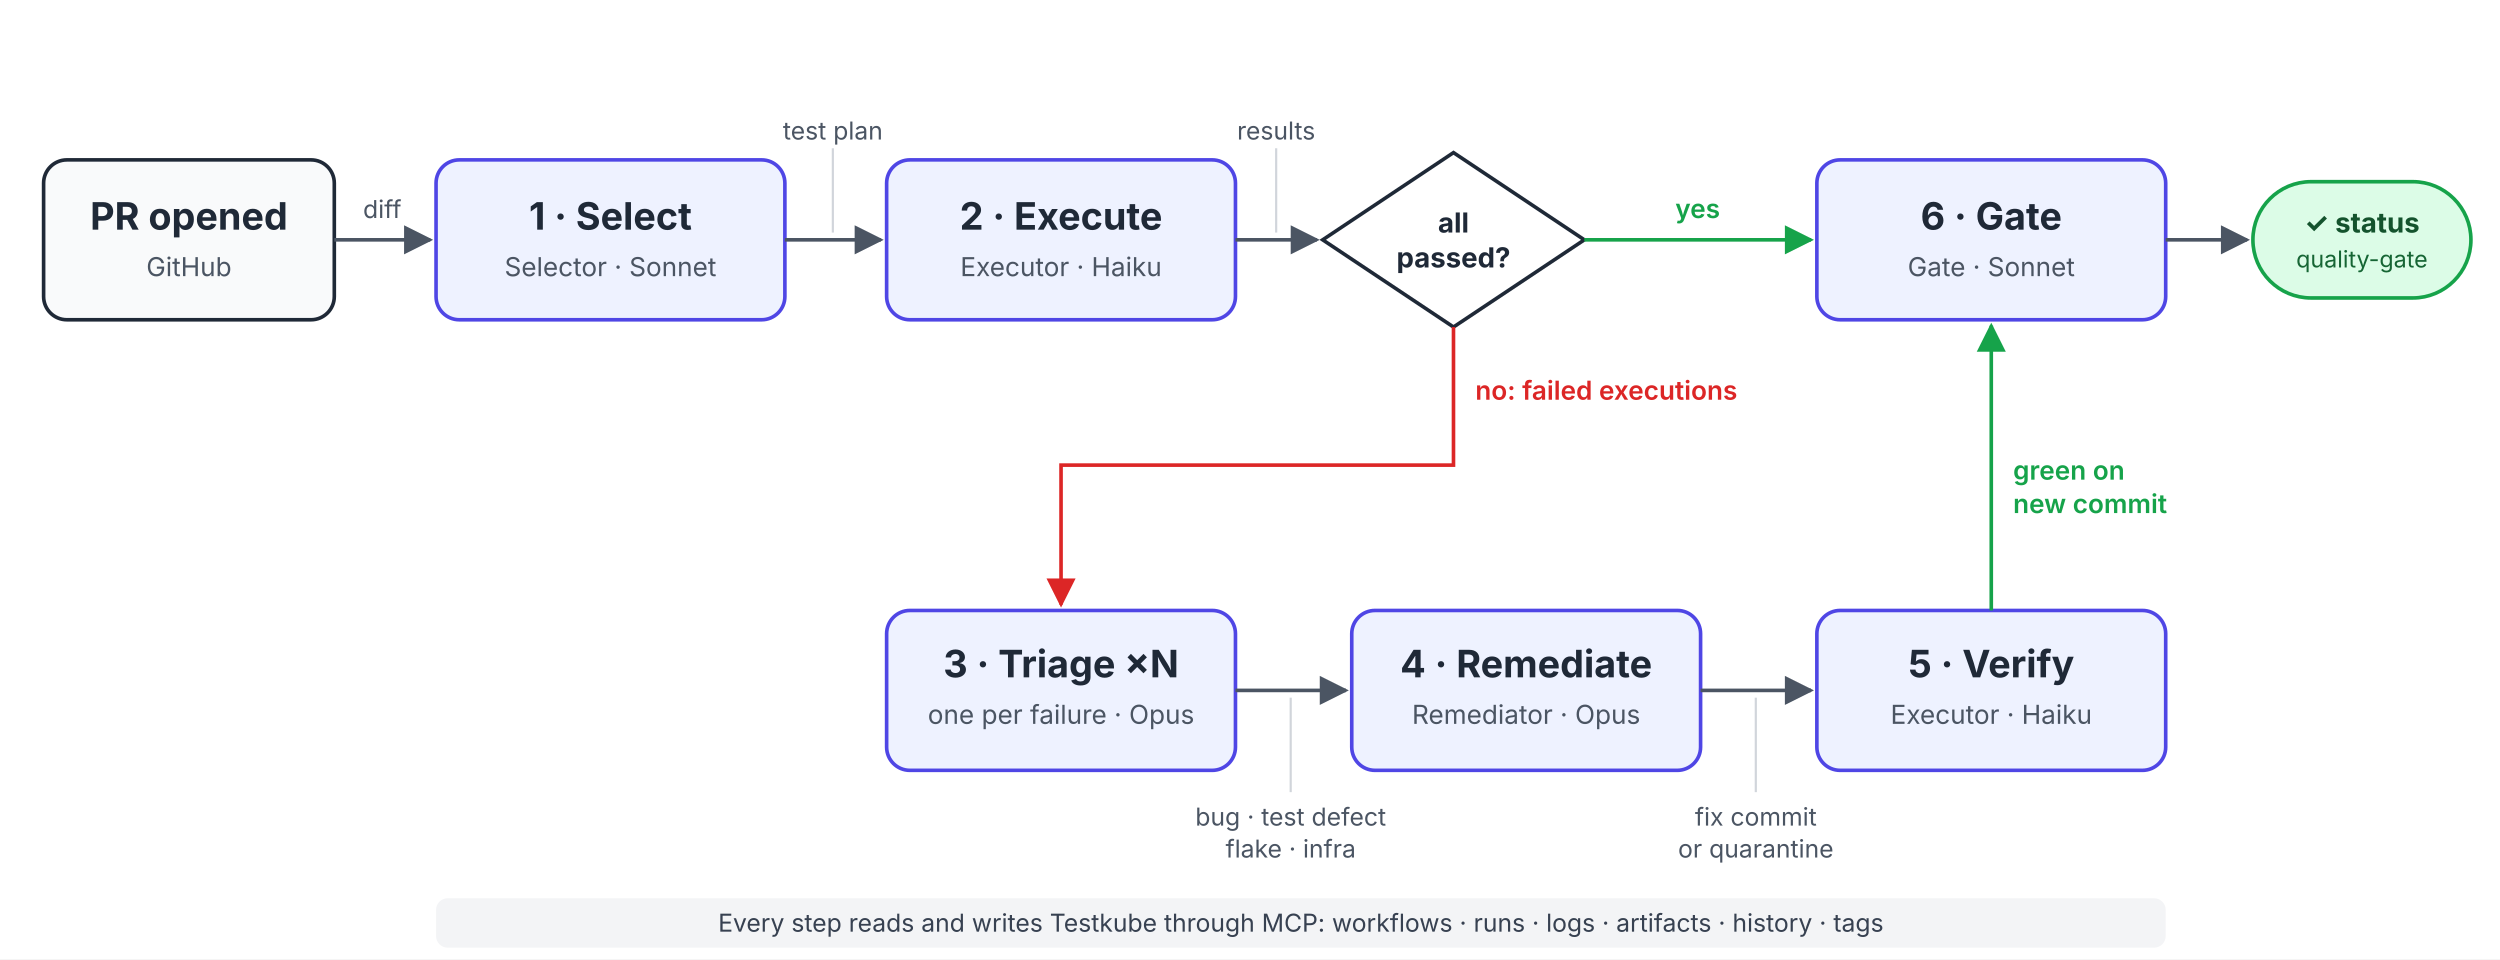
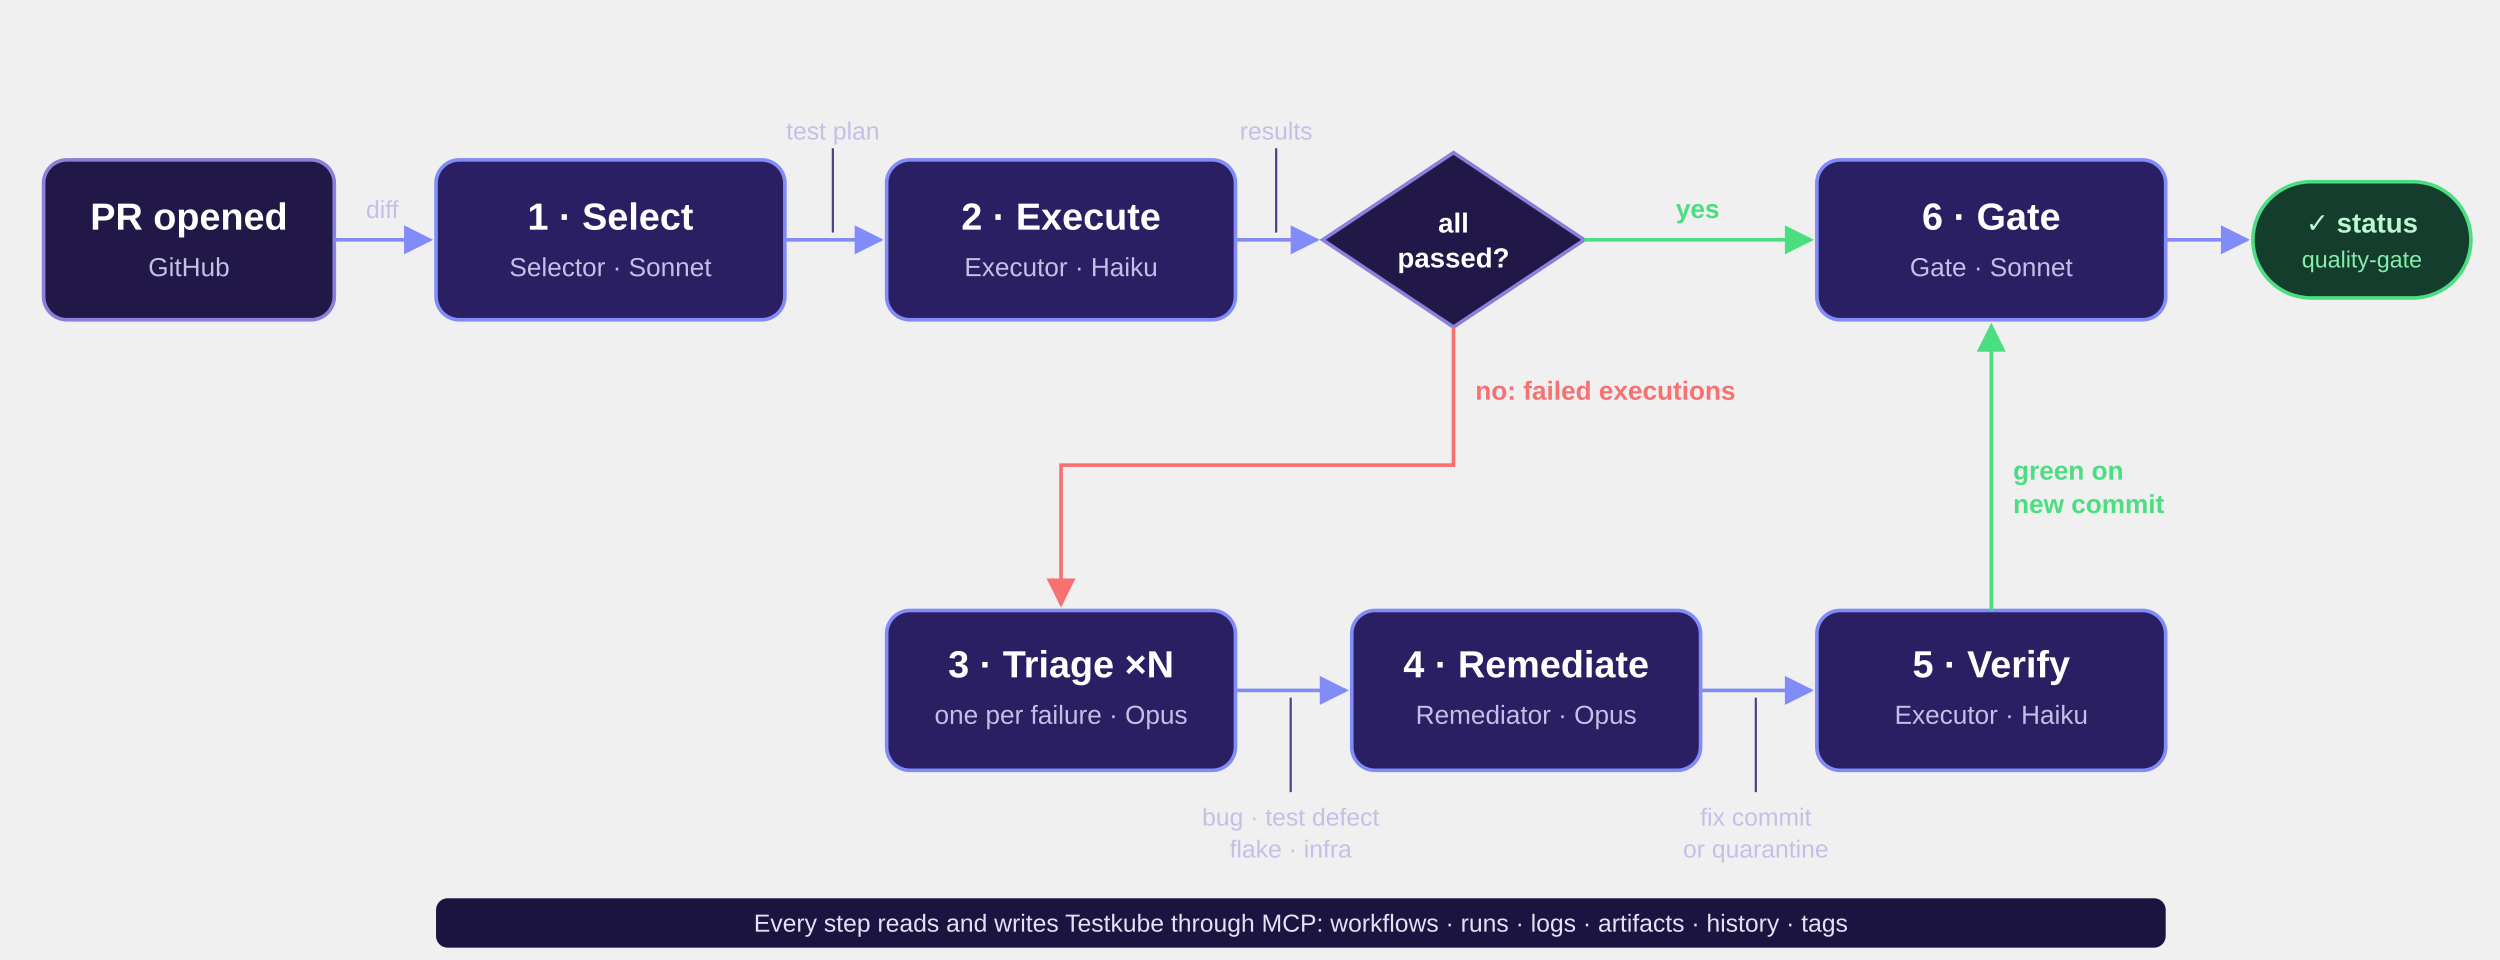
- <svg xmlns="http://www.w3.org/2000/svg" viewBox="0 0 1720 660" role="img" aria-label="The PR quality loop: the Selector plans which Testkube workflows to run, the Executor runs them on Kubernetes; if anything fails, one Triage agent per failure classifies it, the Remediator fixes the code or quarantines a flake, the Executor verifies on the new commit, and the Gate sets the PR status check." font-family="Inter, 'Helvetica Neue', Arial, sans-serif">
+ <svg xmlns="http://www.w3.org/2000/svg" viewBox="0 0 1720 660" role="img" aria-label="The PR quality loop: the Selector plans which Testkube workflows to run, the Executor runs them on Kubernetes; if anything fails, one Triage agent per failure classifies it, the Remediator fixes the code or quarantines a flake, the Executor verifies on the new commit, and the Gate sets the PR status check." font-family="Nunito, 'Helvetica Neue', Arial, sans-serif">
  <defs>
    <marker id="arrow" viewBox="0 0 10 10" refX="9" refY="5" markerWidth="8" markerHeight="8" orient="auto-start-reverse">
-       <path d="M0,0 L10,5 L0,10 z" fill="#4b5563" />
+       <path d="M0,0 L10,5 L0,10 z" fill="#818CF8" />
    </marker>
    <marker id="arrow-red" viewBox="0 0 10 10" refX="9" refY="5" markerWidth="8" markerHeight="8" orient="auto">
-       <path d="M0,0 L10,5 L0,10 z" fill="#dc2626" />
+       <path d="M0,0 L10,5 L0,10 z" fill="#F87171" />
    </marker>
    <marker id="arrow-green" viewBox="0 0 10 10" refX="9" refY="5" markerWidth="8" markerHeight="8" orient="auto">
-       <path d="M0,0 L10,5 L0,10 z" fill="#16a34a" />
+       <path d="M0,0 L10,5 L0,10 z" fill="#4ADE80" />
    </marker>
  </defs>
-   <rect width="1720" height="660" fill="#ffffff" />
-   <rect x="30" y="110" width="200" height="110" rx="16" fill="#f9fafb" stroke="#1f2937" stroke-width="2.5" />
-   <text x="130" y="158" text-anchor="middle" font-size="26" font-weight="700" fill="#1f2937">PR opened</text>
-   <text x="130" y="190" text-anchor="middle" font-size="18" fill="#4b5563">GitHub</text>
-   <rect x="300" y="110" width="240" height="110" rx="16" fill="#eef2ff" stroke="#4f46e5" stroke-width="2.5" />
-   <text x="420" y="158" text-anchor="middle" font-size="26" font-weight="700" fill="#1f2937">1 · Select</text>
-   <text x="420" y="190" text-anchor="middle" font-size="18" fill="#4b5563">Selector · Sonnet</text>
-   <rect x="610" y="110" width="240" height="110" rx="16" fill="#eef2ff" stroke="#4f46e5" stroke-width="2.5" />
-   <text x="730" y="158" text-anchor="middle" font-size="26" font-weight="700" fill="#1f2937">2 · Execute</text>
-   <text x="730" y="190" text-anchor="middle" font-size="18" fill="#4b5563">Executor · Haiku</text>
-   <polygon points="1000,105 1090,165 1000,225 910,165" fill="#ffffff" stroke="#1f2937" stroke-width="2.5" />
-   <text x="1000" y="160" text-anchor="middle" font-size="19" font-weight="700" fill="#1f2937">all</text>
-   <text x="1000" y="184" text-anchor="middle" font-size="19" font-weight="700" fill="#1f2937">passed?</text>
-   <rect x="1250" y="110" width="240" height="110" rx="16" fill="#eef2ff" stroke="#4f46e5" stroke-width="2.5" />
-   <text x="1370" y="158" text-anchor="middle" font-size="26" font-weight="700" fill="#1f2937">6 · Gate</text>
-   <text x="1370" y="190" text-anchor="middle" font-size="18" fill="#4b5563">Gate · Sonnet</text>
-   <rect x="1550" y="125" width="150" height="80" rx="40" fill="#dcfce7" stroke="#16a34a" stroke-width="2.5" />
-   <text x="1625" y="160" text-anchor="middle" font-size="19" font-weight="700" fill="#14532d">✓ status</text>
-   <text x="1625" y="184" text-anchor="middle" font-size="16" fill="#166534">quality-gate</text>
-   <rect x="610" y="420" width="240" height="110" rx="16" fill="#eef2ff" stroke="#4f46e5" stroke-width="2.5" />
-   <text x="730" y="466" text-anchor="middle" font-size="26" font-weight="700" fill="#1f2937">3 · Triage ×N</text>
-   <text x="730" y="498" text-anchor="middle" font-size="18" fill="#4b5563">one per failure · Opus</text>
-   <rect x="930" y="420" width="240" height="110" rx="16" fill="#eef2ff" stroke="#4f46e5" stroke-width="2.5" />
-   <text x="1050" y="466" text-anchor="middle" font-size="26" font-weight="700" fill="#1f2937">4 · Remediate</text>
-   <text x="1050" y="498" text-anchor="middle" font-size="18" fill="#4b5563">Remediator · Opus</text>
-   <rect x="1250" y="420" width="240" height="110" rx="16" fill="#eef2ff" stroke="#4f46e5" stroke-width="2.5" />
-   <text x="1370" y="466" text-anchor="middle" font-size="26" font-weight="700" fill="#1f2937">5 · Verify</text>
-   <text x="1370" y="498" text-anchor="middle" font-size="18" fill="#4b5563">Executor · Haiku</text>
-   <line x1="230" y1="165" x2="296" y2="165" stroke="#4b5563" stroke-width="2.5" marker-end="url(#arrow)" />
-   <text x="263" y="150" text-anchor="middle" font-size="17" fill="#4b5563">diff</text>
-   <line x1="540" y1="165" x2="606" y2="165" stroke="#4b5563" stroke-width="2.5" marker-end="url(#arrow)" />
-   <text x="573" y="96" text-anchor="middle" font-size="17" fill="#4b5563">test plan</text>
-   <line x1="573" y1="102" x2="573" y2="160" stroke="#d1d5db" stroke-width="1.5" />
-   <line x1="850" y1="165" x2="906" y2="165" stroke="#4b5563" stroke-width="2.5" marker-end="url(#arrow)" />
-   <text x="878" y="96" text-anchor="middle" font-size="17" fill="#4b5563">results</text>
-   <line x1="878" y1="102" x2="878" y2="160" stroke="#d1d5db" stroke-width="1.5" />
-   <line x1="1090" y1="165" x2="1246" y2="165" stroke="#16a34a" stroke-width="2.5" marker-end="url(#arrow-green)" />
-   <text x="1168" y="150" text-anchor="middle" font-size="18" font-weight="600" fill="#16a34a">yes</text>
-   <line x1="1490" y1="165" x2="1546" y2="165" stroke="#4b5563" stroke-width="2.5" marker-end="url(#arrow)" />
-   <polyline points="1000,225 1000,320 730,320 730,416" fill="none" stroke="#dc2626" stroke-width="2.5" marker-end="url(#arrow-red)" />
-   <text x="1015" y="275" font-size="18" font-weight="600" fill="#dc2626">no: failed executions</text>
-   <line x1="850" y1="475" x2="926" y2="475" stroke="#4b5563" stroke-width="2.5" marker-end="url(#arrow)" />
-   <text x="888" y="568" text-anchor="middle" font-size="17" fill="#4b5563">bug · test defect</text>
-   <text x="888" y="590" text-anchor="middle" font-size="17" fill="#4b5563">flake · infra</text>
-   <line x1="888" y1="545" x2="888" y2="480" stroke="#d1d5db" stroke-width="1.5" />
-   <line x1="1170" y1="475" x2="1246" y2="475" stroke="#4b5563" stroke-width="2.5" marker-end="url(#arrow)" />
-   <text x="1208" y="568" text-anchor="middle" font-size="17" fill="#4b5563">fix commit</text>
-   <text x="1208" y="590" text-anchor="middle" font-size="17" fill="#4b5563">or quarantine</text>
-   <line x1="1208" y1="545" x2="1208" y2="480" stroke="#d1d5db" stroke-width="1.5" />
-   <line x1="1370" y1="420" x2="1370" y2="224" stroke="#16a34a" stroke-width="2.5" marker-end="url(#arrow-green)" />
-   <text x="1385" y="330" font-size="18" font-weight="600" fill="#16a34a">green on</text>
-   <text x="1385" y="353" font-size="18" font-weight="600" fill="#16a34a">new commit</text>
-   <rect x="300" y="618" width="1190" height="34" rx="8" fill="#f3f4f6" />
-   <text x="895" y="641" text-anchor="middle" font-size="17" fill="#374151">Every step reads and writes Testkube through MCP: workflows · runs · logs · artifacts · history · tags</text>
+   <rect x="30" y="110" width="200" height="110" rx="16" fill="#221848" stroke="#8B80D9" stroke-width="2.5" />
+   <text x="130" y="158" text-anchor="middle" font-size="26" font-weight="700" fill="#FFFFFF">PR opened</text>
+   <text x="130" y="190" text-anchor="middle" font-size="18" fill="#C4BFE6">GitHub</text>
+   <rect x="300" y="110" width="240" height="110" rx="16" fill="#2B1F63" stroke="#818CF8" stroke-width="2.5" />
+   <text x="420" y="158" text-anchor="middle" font-size="26" font-weight="700" fill="#FFFFFF">1 · Select</text>
+   <text x="420" y="190" text-anchor="middle" font-size="18" fill="#C4BFE6">Selector · Sonnet</text>
+   <rect x="610" y="110" width="240" height="110" rx="16" fill="#2B1F63" stroke="#818CF8" stroke-width="2.5" />
+   <text x="730" y="158" text-anchor="middle" font-size="26" font-weight="700" fill="#FFFFFF">2 · Execute</text>
+   <text x="730" y="190" text-anchor="middle" font-size="18" fill="#C4BFE6">Executor · Haiku</text>
+   <polygon points="1000,105 1090,165 1000,225 910,165" fill="#221848" stroke="#8B80D9" stroke-width="2.5" />
+   <text x="1000" y="160" text-anchor="middle" font-size="19" font-weight="700" fill="#FFFFFF">all</text>
+   <text x="1000" y="184" text-anchor="middle" font-size="19" font-weight="700" fill="#FFFFFF">passed?</text>
+   <rect x="1250" y="110" width="240" height="110" rx="16" fill="#2B1F63" stroke="#818CF8" stroke-width="2.5" />
+   <text x="1370" y="158" text-anchor="middle" font-size="26" font-weight="700" fill="#FFFFFF">6 · Gate</text>
+   <text x="1370" y="190" text-anchor="middle" font-size="18" fill="#C4BFE6">Gate · Sonnet</text>
+   <rect x="1550" y="125" width="150" height="80" rx="40" fill="#143D2E" stroke="#4ADE80" stroke-width="2.5" />
+   <text x="1625" y="160" text-anchor="middle" font-size="19" font-weight="700" fill="#BBF7D0">✓ status</text>
+   <text x="1625" y="184" text-anchor="middle" font-size="16" fill="#86EFAC">quality-gate</text>
+   <rect x="610" y="420" width="240" height="110" rx="16" fill="#2B1F63" stroke="#818CF8" stroke-width="2.5" />
+   <text x="730" y="466" text-anchor="middle" font-size="26" font-weight="700" fill="#FFFFFF">3 · Triage ×N</text>
+   <text x="730" y="498" text-anchor="middle" font-size="18" fill="#C4BFE6">one per failure · Opus</text>
+   <rect x="930" y="420" width="240" height="110" rx="16" fill="#2B1F63" stroke="#818CF8" stroke-width="2.5" />
+   <text x="1050" y="466" text-anchor="middle" font-size="26" font-weight="700" fill="#FFFFFF">4 · Remediate</text>
+   <text x="1050" y="498" text-anchor="middle" font-size="18" fill="#C4BFE6">Remediator · Opus</text>
+   <rect x="1250" y="420" width="240" height="110" rx="16" fill="#2B1F63" stroke="#818CF8" stroke-width="2.5" />
+   <text x="1370" y="466" text-anchor="middle" font-size="26" font-weight="700" fill="#FFFFFF">5 · Verify</text>
+   <text x="1370" y="498" text-anchor="middle" font-size="18" fill="#C4BFE6">Executor · Haiku</text>
+   <line x1="230" y1="165" x2="296" y2="165" stroke="#818CF8" stroke-width="2.5" marker-end="url(#arrow)" />
+   <text x="263" y="150" text-anchor="middle" font-size="17" fill="#C4BFE6">diff</text>
+   <line x1="540" y1="165" x2="606" y2="165" stroke="#818CF8" stroke-width="2.5" marker-end="url(#arrow)" />
+   <text x="573" y="96" text-anchor="middle" font-size="17" fill="#C4BFE6">test plan</text>
+   <line x1="573" y1="102" x2="573" y2="160" stroke="#4A3F85" stroke-width="1.5" />
+   <line x1="850" y1="165" x2="906" y2="165" stroke="#818CF8" stroke-width="2.5" marker-end="url(#arrow)" />
+   <text x="878" y="96" text-anchor="middle" font-size="17" fill="#C4BFE6">results</text>
+   <line x1="878" y1="102" x2="878" y2="160" stroke="#4A3F85" stroke-width="1.5" />
+   <line x1="1090" y1="165" x2="1246" y2="165" stroke="#4ADE80" stroke-width="2.5" marker-end="url(#arrow-green)" />
+   <text x="1168" y="150" text-anchor="middle" font-size="18" font-weight="600" fill="#4ADE80">yes</text>
+   <line x1="1490" y1="165" x2="1546" y2="165" stroke="#818CF8" stroke-width="2.5" marker-end="url(#arrow)" />
+   <polyline points="1000,225 1000,320 730,320 730,416" fill="none" stroke="#F87171" stroke-width="2.5" marker-end="url(#arrow-red)" />
+   <text x="1015" y="275" font-size="18" font-weight="600" fill="#F87171">no: failed executions</text>
+   <line x1="850" y1="475" x2="926" y2="475" stroke="#818CF8" stroke-width="2.5" marker-end="url(#arrow)" />
+   <text x="888" y="568" text-anchor="middle" font-size="17" fill="#C4BFE6">bug · test defect</text>
+   <text x="888" y="590" text-anchor="middle" font-size="17" fill="#C4BFE6">flake · infra</text>
+   <line x1="888" y1="545" x2="888" y2="480" stroke="#4A3F85" stroke-width="1.5" />
+   <line x1="1170" y1="475" x2="1246" y2="475" stroke="#818CF8" stroke-width="2.5" marker-end="url(#arrow)" />
+   <text x="1208" y="568" text-anchor="middle" font-size="17" fill="#C4BFE6">fix commit</text>
+   <text x="1208" y="590" text-anchor="middle" font-size="17" fill="#C4BFE6">or quarantine</text>
+   <line x1="1208" y1="545" x2="1208" y2="480" stroke="#4A3F85" stroke-width="1.5" />
+   <line x1="1370" y1="420" x2="1370" y2="224" stroke="#4ADE80" stroke-width="2.5" marker-end="url(#arrow-green)" />
+   <text x="1385" y="330" font-size="18" font-weight="600" fill="#4ADE80">green on</text>
+   <text x="1385" y="353" font-size="18" font-weight="600" fill="#4ADE80">new commit</text>
+   <rect x="300" y="618" width="1190" height="34" rx="8" fill="#1C1440" />
+   <text x="895" y="641" text-anchor="middle" font-size="17" fill="#E4E1F5">Every step reads and writes Testkube through MCP: workflows · runs · logs · artifacts · history · tags</text>
</svg>
